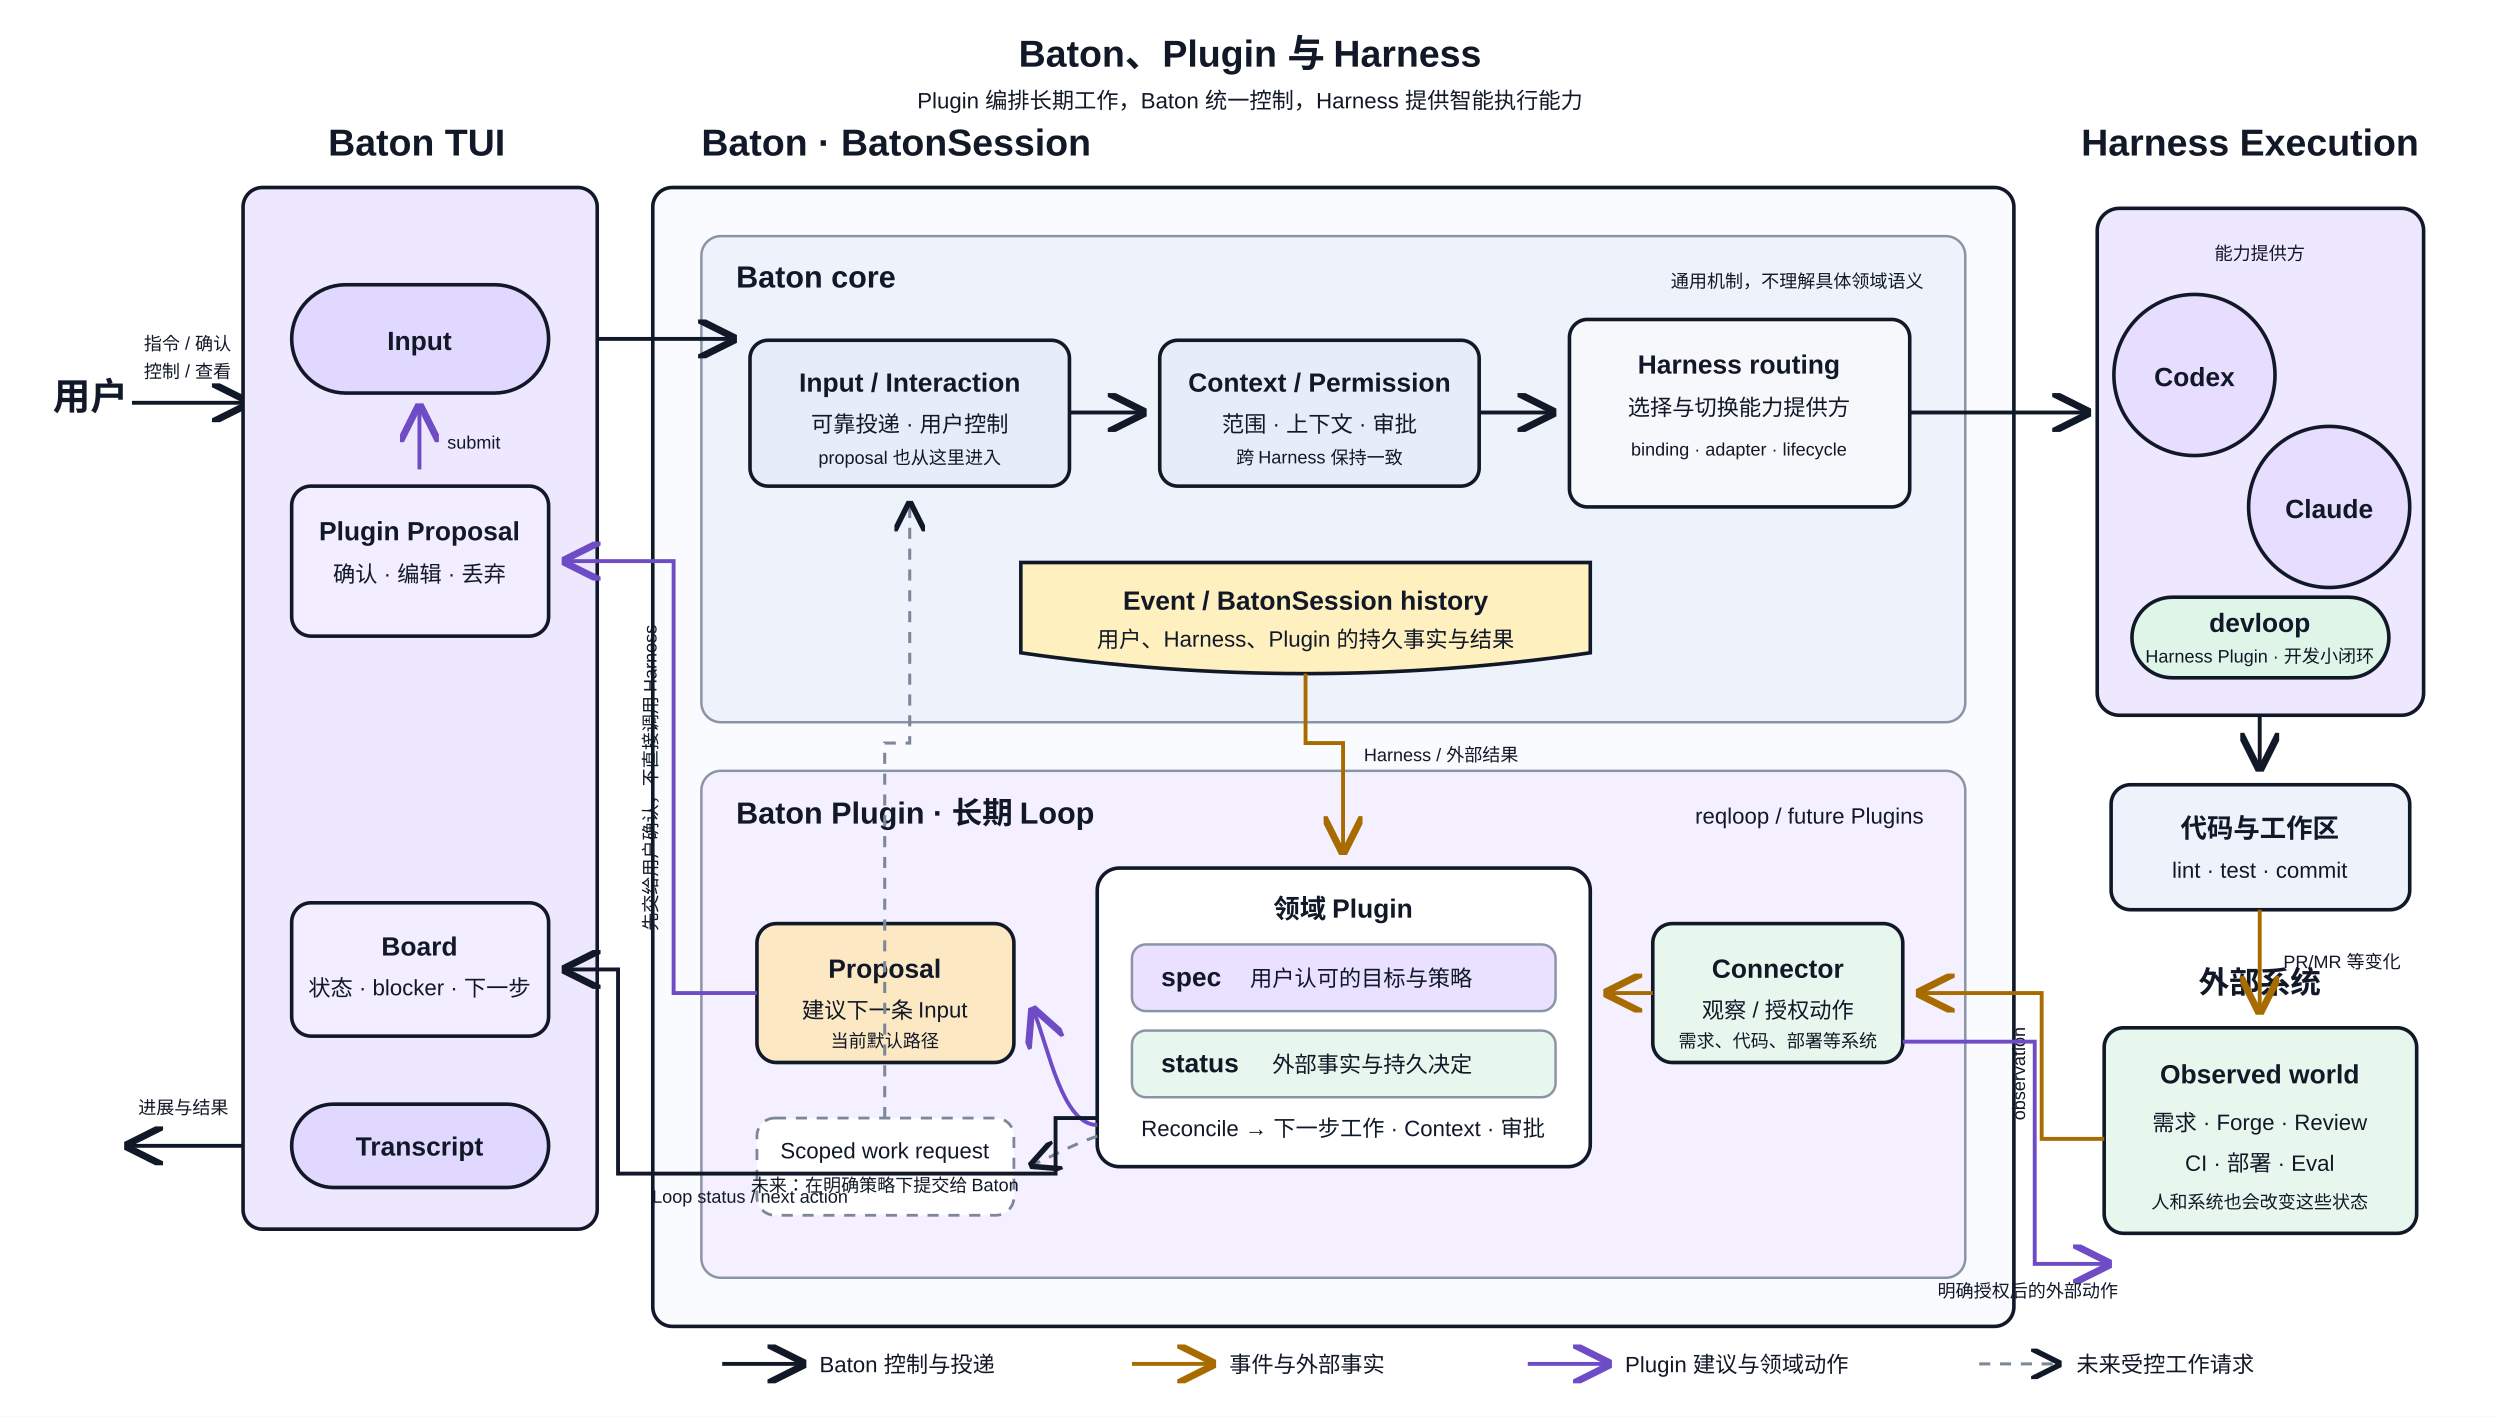
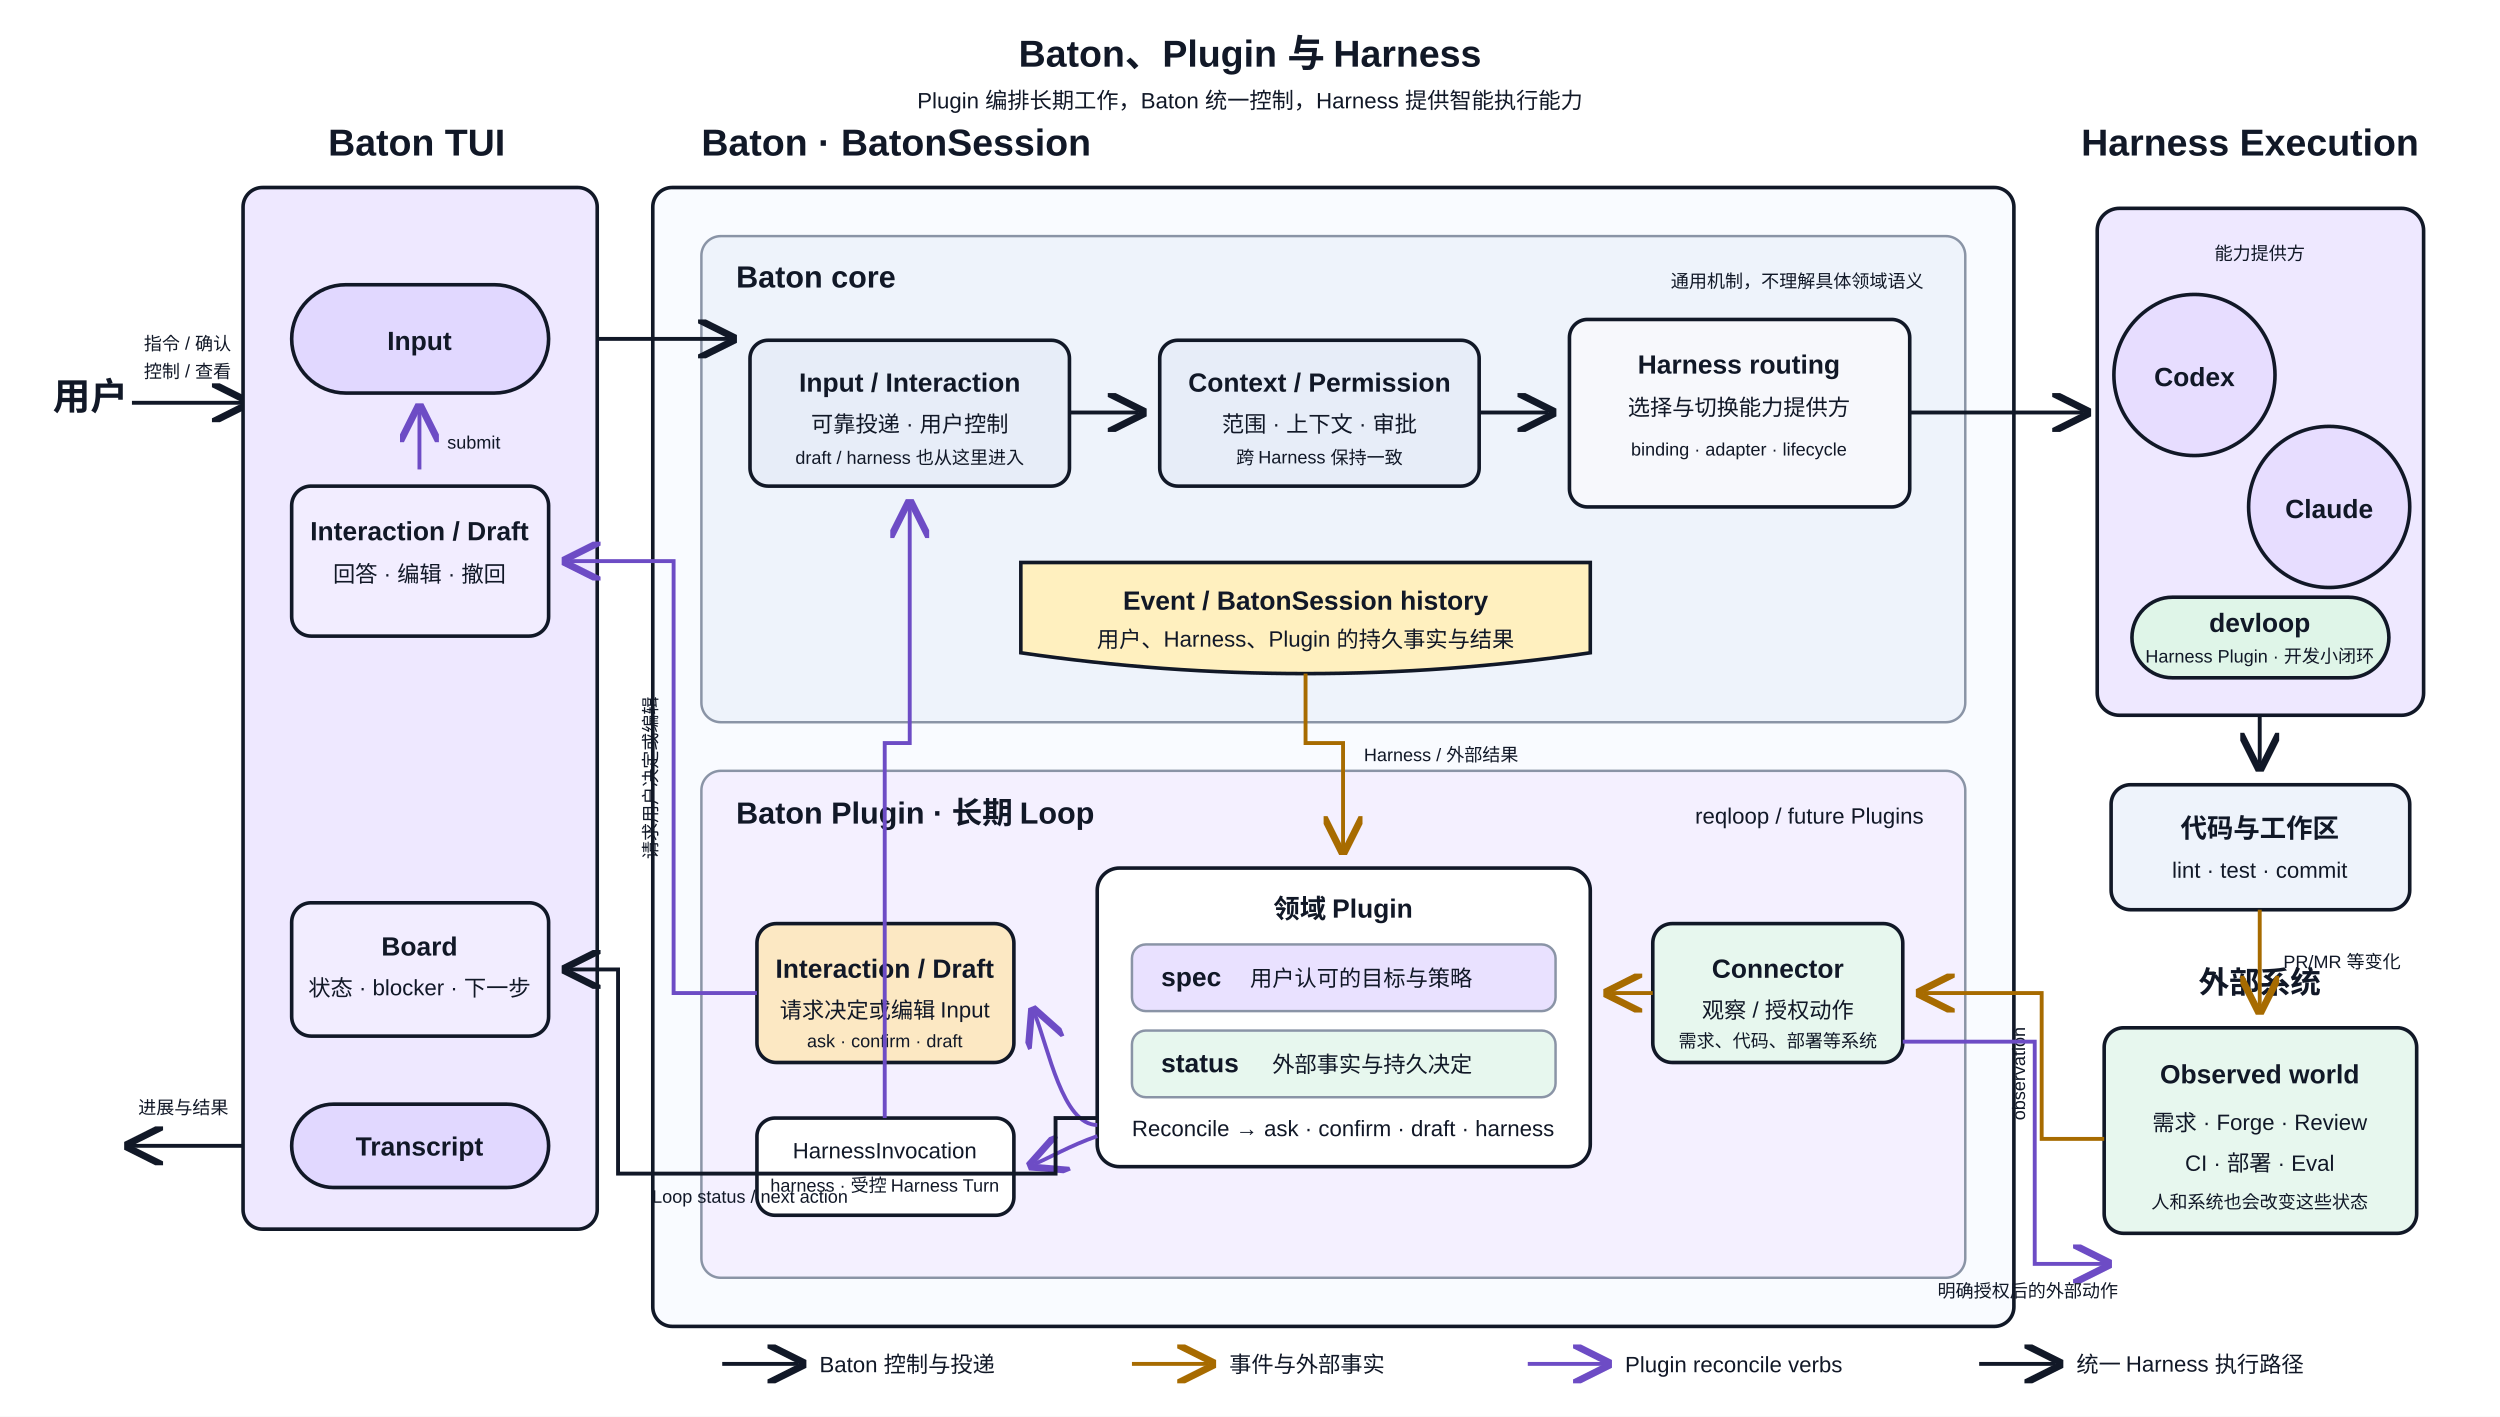
<svg xmlns="http://www.w3.org/2000/svg" width="1800" height="1020" viewBox="0 0 1800 1020">
  <defs>
    <marker id="arrow" markerWidth="10" markerHeight="10" refX="8" refY="5" orient="auto">
      <path d="M0,0 L10,5 L0,10" fill="none" stroke="#111827" stroke-width="1.8" />
    </marker>
    <marker id="plugin-arrow" markerWidth="10" markerHeight="10" refX="8" refY="5" orient="auto">
      <path d="M0,0 L10,5 L0,10" fill="none" stroke="#6d4cc5" stroke-width="1.8" />
    </marker>
    <marker id="event-arrow" markerWidth="10" markerHeight="10" refX="8" refY="5" orient="auto">
      <path d="M0,0 L10,5 L0,10" fill="none" stroke="#a76b00" stroke-width="1.8" />
    </marker>
    <style>
      text {
        font-family: -apple-system, BlinkMacSystemFont, "Segoe UI", "PingFang SC", Arial, sans-serif;
        fill: #111827;
      }
      .title { font-size: 27px; font-weight: 650; }
      .section-title { font-size: 22px; font-weight: 650; }
      .label { font-size: 19px; font-weight: 600; }
      .small { font-size: 16px; }
      .tiny { font-size: 13px; }
      .box { stroke: #111827; stroke-width: 2.6; }
      .soft-box { stroke: #8a94a6; stroke-width: 1.8; }
-       .future-box { stroke: #7c8799; stroke-width: 2; stroke-dasharray: 8 7; }
      .flow { fill: none; stroke: #111827; stroke-width: 2.8; marker-end: url(#arrow); }
      .plugin-flow {
        fill: none;
        stroke: #6d4cc5;
        stroke-width: 2.8;
        marker-end: url(#plugin-arrow);
      }
      .event-flow {
        fill: none;
        stroke: #a76b00;
        stroke-width: 2.8;
        marker-end: url(#event-arrow);
-       }
-       .future-flow {
-         fill: none;
-         stroke: #7c8799;
-         stroke-width: 2.2;
-         stroke-dasharray: 8 7;
-         marker-end: url(#arrow);
      }
    </style>
  </defs>
  <rect width="1800" height="1020" fill="#ffffff" />
  <text x="900" y="48" text-anchor="middle" class="title">Baton、Plugin 与 Harness</text>
  <text x="900" y="78" text-anchor="middle" class="small">
    Plugin 编排长期工作，Baton 统一控制，Harness 提供智能执行能力
  </text>
  <text x="38" y="295" class="title">用户</text>
  <line x1="95" y1="290" x2="175" y2="290" class="flow" />
  <text x="135" y="252" text-anchor="middle" class="tiny">指令 / 确认</text>
  <text x="135" y="272" text-anchor="middle" class="tiny">控制 / 查看</text>
  <text x="300" y="112" text-anchor="middle" class="title">Baton TUI</text>
  <rect x="175" y="135" width="255" height="750" rx="14" fill="#eee8ff" class="box" />
  <rect x="210" y="205" width="185" height="78" rx="39" fill="#e1d8ff" class="box" />
  <text x="302" y="252" text-anchor="middle" class="label">Input</text>
  <rect x="210" y="350" width="185" height="108" rx="14" fill="#f2edff" class="box" />
-   <text x="302" y="389" text-anchor="middle" class="label">Plugin Proposal</text>
-   <text x="302" y="419" text-anchor="middle" class="small">确认 · 编辑 · 丢弃</text>
+   <text x="302" y="389" text-anchor="middle" class="label">Interaction / Draft</text>
+   <text x="302" y="419" text-anchor="middle" class="small">回答 · 编辑 · 撤回</text>
  <line x1="302" y1="338" x2="302" y2="296" class="plugin-flow" />
  <text x="322" y="323" class="tiny">submit</text>
  <rect x="210" y="650" width="185" height="96" rx="14" fill="#f2edff" class="box" />
  <text x="302" y="688" text-anchor="middle" class="label">Board</text>
  <text x="302" y="717" text-anchor="middle" class="small">状态 · blocker · 下一步</text>
  <rect x="210" y="795" width="185" height="60" rx="30" fill="#e1d8ff" class="box" />
  <text x="302" y="832" text-anchor="middle" class="label">Transcript</text>
  <line x1="175" y1="825" x2="95" y2="825" class="flow" />
  <text x="132" y="802" text-anchor="middle" class="tiny">进展与结果</text>
  <text x="505" y="112" class="title">Baton · BatonSession</text>
  <rect x="470" y="135" width="980" height="820" rx="14" fill="#f9fbff" class="box" />
  <rect x="505" y="170" width="910" height="350" rx="14" fill="#eef3fb" class="soft-box" />
  <text x="530" y="207" class="section-title">Baton core</text>
  <text x="1385" y="207" text-anchor="end" class="tiny">通用机制，不理解具体领域语义</text>
  <rect x="540" y="245" width="230" height="105" rx="13" fill="#e7edf8" class="box" />
  <text x="655" y="282" text-anchor="middle" class="label">Input / Interaction</text>
  <text x="655" y="311" text-anchor="middle" class="small">可靠投递 · 用户控制</text>
-   <text x="655" y="334" text-anchor="middle" class="tiny">proposal 也从这里进入</text>
+   <text x="655" y="334" text-anchor="middle" class="tiny">draft / harness 也从这里进入</text>
  <line x1="430" y1="244" x2="525" y2="244" class="flow" />
  <rect x="835" y="245" width="230" height="105" rx="13" fill="#e7edf8" class="box" />
  <text x="950" y="282" text-anchor="middle" class="label">Context / Permission</text>
  <text x="950" y="311" text-anchor="middle" class="small">范围 · 上下文 · 审批</text>
  <text x="950" y="334" text-anchor="middle" class="tiny">跨 Harness 保持一致</text>
  <line x1="770" y1="297" x2="820" y2="297" class="flow" />
  <rect x="1130" y="230" width="245" height="135" rx="13" fill="#f7f8fc" class="box" />
  <text x="1252" y="269" text-anchor="middle" class="label">Harness routing</text>
  <text x="1252" y="299" text-anchor="middle" class="small">选择与切换能力提供方</text>
  <text x="1252" y="328" text-anchor="middle" class="tiny">binding · adapter · lifecycle</text>
  <line x1="1065" y1="297" x2="1115" y2="297" class="flow" />
  <path d="M735 405 H1145 V470 Q940 500 735 470 Z" fill="#fff0bf" class="box" />
  <text x="940" y="439" text-anchor="middle" class="label">Event / BatonSession history</text>
  <text x="940" y="466" text-anchor="middle" class="small">用户、Harness、Plugin 的持久事实与结果</text>
  <rect x="505" y="555" width="910" height="365" rx="14" fill="#f4f0ff" class="soft-box" />
  <text x="530" y="593" class="section-title">Baton Plugin · 长期 Loop</text>
  <text x="1385" y="593" text-anchor="end" class="small">reqloop / future Plugins</text>
  <rect x="790" y="625" width="355" height="215" rx="16" fill="#ffffff" class="box" />
  <text x="967" y="661" text-anchor="middle" class="label">领域 Plugin</text>
  <rect x="815" y="680" width="305" height="48" rx="10" fill="#e9e1ff" class="soft-box" />
  <text x="836" y="710" class="label">spec</text>
  <text x="900" y="710" class="small">用户认可的目标与策略</text>
  <rect x="815" y="742" width="305" height="48" rx="10" fill="#e7f7ee" class="soft-box" />
  <text x="836" y="772" class="label">status</text>
  <text x="916" y="772" class="small">外部事实与持久决定</text>
  <text x="967" y="818" text-anchor="middle" class="small">
-     Reconcile → 下一步工作 · Context · 审批
+     Reconcile → ask · confirm · draft · harness
  </text>
  <rect x="545" y="665" width="185" height="100" rx="14" fill="#fce8c3" class="box" />
-   <text x="637" y="704" text-anchor="middle" class="label">Proposal</text>
-   <text x="637" y="733" text-anchor="middle" class="small">建议下一条 Input</text>
-   <text x="637" y="754" text-anchor="middle" class="tiny">当前默认路径</text>
+   <text x="637" y="704" text-anchor="middle" class="label">Interaction / Draft</text>
+   <text x="637" y="733" text-anchor="middle" class="small">请求决定或编辑 Input</text>
+   <text x="637" y="754" text-anchor="middle" class="tiny">ask · confirm · draft</text>
  <path d="M790 810 C765 810 755 755 745 730" class="plugin-flow" />
  <path d="M545 715 H485 V404 H410" class="plugin-flow" />
  <text x="473" y="560" text-anchor="middle" class="tiny" transform="rotate(-90 473 560)">
-     先交给用户确认，不直接调用 Harness
+     请求用户决定或编辑
  </text>
-   <rect x="545" y="805" width="185" height="70" rx="13" fill="#ffffff" class="future-box" />
-   <text x="637" y="834" text-anchor="middle" class="small">Scoped work request</text>
-   <text x="637" y="858" text-anchor="middle" class="tiny">未来：在明确策略下提交给 Baton</text>
-   <path d="M790 818 C770 825 755 834 745 838" class="future-flow" />
-   <path d="M637 805 V535 H655 V365" class="future-flow" />
+   <rect x="545" y="805" width="185" height="70" rx="13" fill="#ffffff" class="box" />
+   <text x="637" y="834" text-anchor="middle" class="small">HarnessInvocation</text>
+   <text x="637" y="858" text-anchor="middle" class="tiny">harness · 受控 Harness Turn</text>
+   <path d="M790 818 C770 825 755 834 745 838" class="plugin-flow" />
+   <path d="M637 805 V535 H655 V365" class="plugin-flow" />
  <rect x="1190" y="665" width="180" height="100" rx="14" fill="#e7f7ee" class="box" />
  <text x="1280" y="704" text-anchor="middle" class="label">Connector</text>
  <text x="1280" y="733" text-anchor="middle" class="small">观察 / 授权动作</text>
  <text x="1280" y="754" text-anchor="middle" class="tiny">需求、代码、部署等系统</text>
  <line x1="1190" y1="715" x2="1160" y2="715" class="event-flow" />
  <path d="M940 485 V535 H967 V610" class="event-flow" />
  <text x="982" y="548" class="tiny">Harness / 外部结果</text>
  <path d="M790 805 H760 V845 H445 V698 H410" class="flow" />
  <text x="540" y="866" text-anchor="middle" class="tiny">Loop status / next action</text>
  <text x="1620" y="112" text-anchor="middle" class="title">Harness Execution</text>
  <rect x="1510" y="150" width="235" height="365" rx="16" fill="#eee8ff" class="box" />
  <text x="1627" y="187" text-anchor="middle" class="tiny">能力提供方</text>
  <circle cx="1580" cy="270" r="58" fill="#e7ddff" class="box" />
  <text x="1580" y="278" text-anchor="middle" class="label">Codex</text>
  <circle cx="1677" cy="365" r="58" fill="#e7ddff" class="box" />
  <text x="1677" y="373" text-anchor="middle" class="label">Claude</text>
  <line x1="1375" y1="297" x2="1500" y2="297" class="flow" />
  <rect x="1535" y="430" width="185" height="58" rx="29" fill="#dff5e8" class="box" />
  <text x="1627" y="455" text-anchor="middle" class="label">devloop</text>
  <text x="1627" y="477" text-anchor="middle" class="tiny">Harness Plugin · 开发小闭环</text>
  <rect x="1520" y="565" width="215" height="90" rx="14" fill="#eef3fb" class="box" />
  <text x="1627" y="603" text-anchor="middle" class="label">代码与工作区</text>
  <text x="1627" y="632" text-anchor="middle" class="small">lint · test · commit</text>
  <line x1="1627" y1="515" x2="1627" y2="550" class="flow" />
  <text x="1627" y="715" text-anchor="middle" class="section-title">外部系统</text>
  <rect x="1515" y="740" width="225" height="148" rx="14" fill="#e7f7ee" class="box" />
  <text x="1627" y="780" text-anchor="middle" class="label">Observed world</text>
  <text x="1627" y="814" text-anchor="middle" class="small">需求 · Forge · Review</text>
  <text x="1627" y="843" text-anchor="middle" class="small">CI · 部署 · Eval</text>
  <text x="1627" y="870" text-anchor="middle" class="tiny">人和系统也会改变这些状态</text>
  <path d="M1627 655 V725" class="event-flow" />
  <text x="1644" y="697" class="tiny">PR/MR 等变化</text>
  <path d="M1515 820 H1470 V715 H1385" class="event-flow" />
  <text x="1458" y="773" text-anchor="middle" class="tiny" transform="rotate(-90 1458 773)">
    observation
  </text>
  <path d="M1370 750 H1465 V910 H1515" class="plugin-flow" />
  <text x="1460" y="934" text-anchor="middle" class="tiny">明确授权后的外部动作</text>
  <line x1="520" y1="982" x2="575" y2="982" class="flow" />
  <text x="590" y="988" class="small">Baton 控制与投递</text>
  <line x1="815" y1="982" x2="870" y2="982" class="event-flow" />
  <text x="885" y="988" class="small">事件与外部事实</text>
  <line x1="1100" y1="982" x2="1155" y2="982" class="plugin-flow" />
-   <text x="1170" y="988" class="small">Plugin 建议与领域动作</text>
-   <line x1="1425" y1="982" x2="1480" y2="982" class="future-flow" />
-   <text x="1495" y="988" class="small">未来受控工作请求</text>
+   <text x="1170" y="988" class="small">Plugin reconcile verbs</text>
+   <line x1="1425" y1="982" x2="1480" y2="982" class="flow" />
+   <text x="1495" y="988" class="small">统一 Harness 执行路径</text>
</svg>
